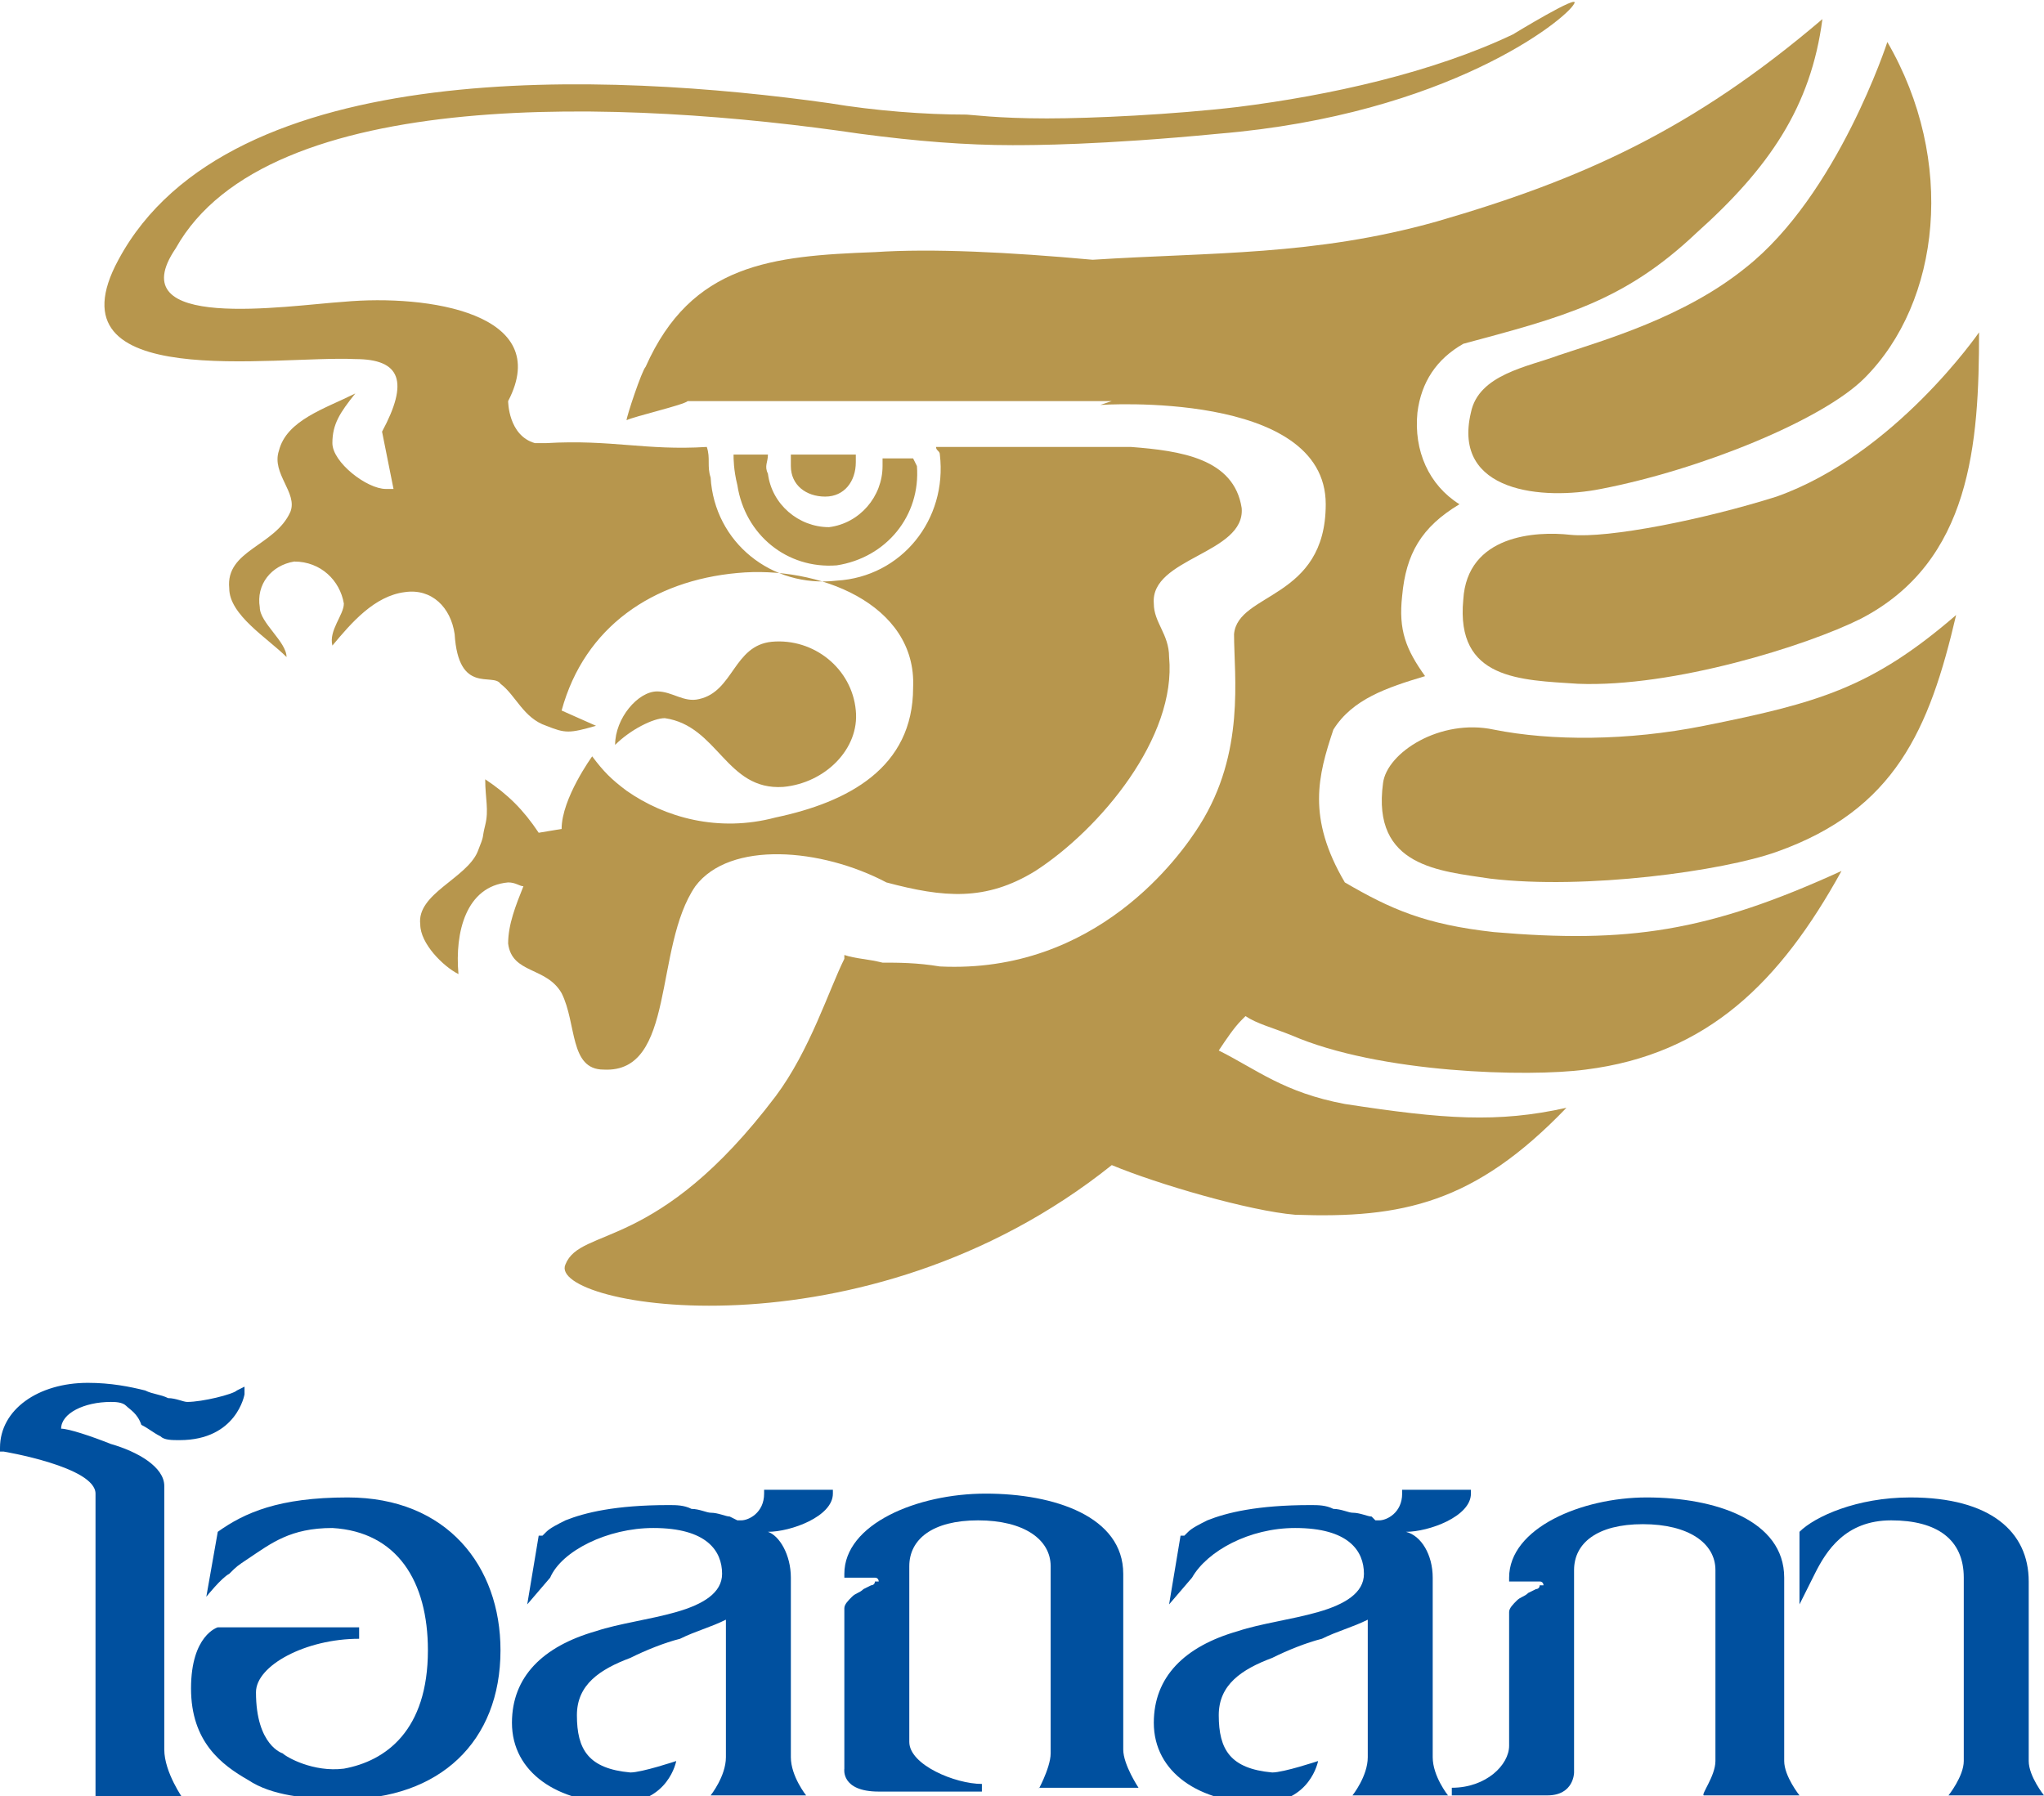
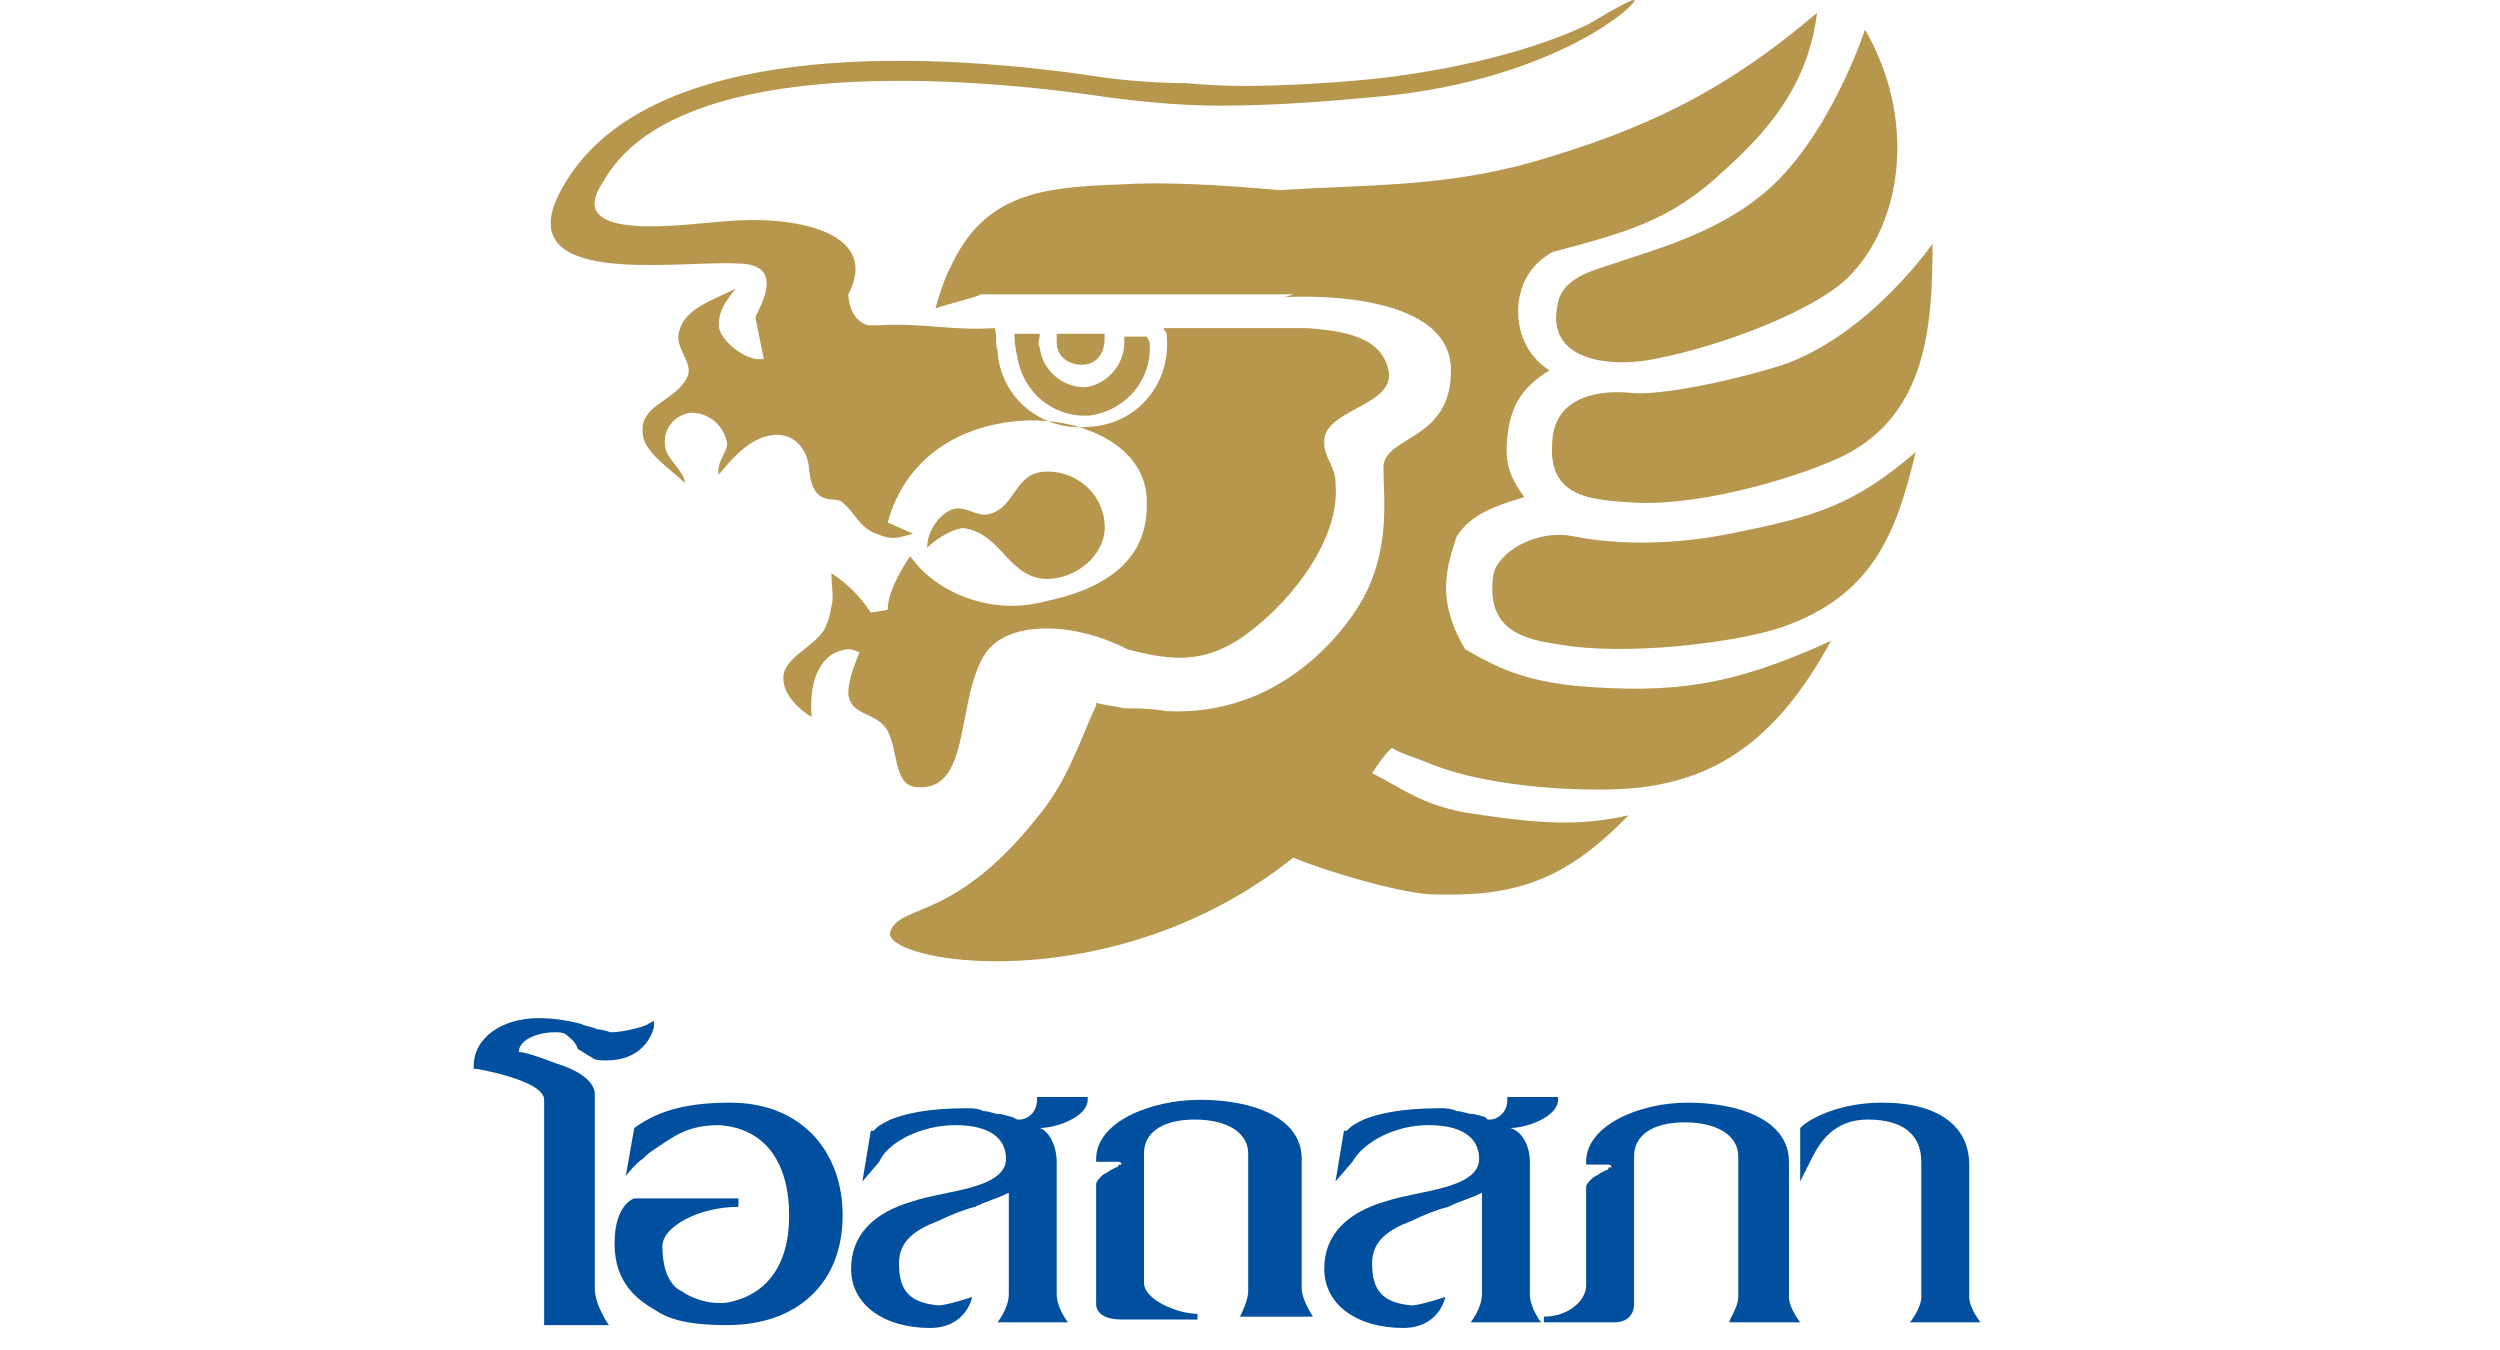
- <svg xmlns="http://www.w3.org/2000/svg" version="1.0" id="Layer_1" x="0px" y="0px" viewBox="0 0 53.5 47" style="enable-background:new 0 0 53.5 47;" xml:space="preserve">
-   <style type="text/css">
- 	.st0{fill-rule:evenodd;clip-rule:evenodd;fill:#B7964D;}
- 	.st1{fill:#B7964D;}
- 	.st2{fill-rule:evenodd;clip-rule:evenodd;fill:#00509F;}
- </style>
-   <g id="XMLID_447_">
-     <g id="XMLID_457_">
-       <g id="XMLID_459_">
-         <g id="XMLID_460_">
-           <path id="XMLID_468_" class="st0" d="M49.4,1.1c1.8,3.1,1.4,6.8-0.6,8.8c-1.1,1.1-4.3,2.4-6.9,2.9c-1.5,0.3-3.9,0.1-3.4-2      c0.2-1,1.5-1.2,2.3-1.5c1.2-0.4,3.3-1,4.9-2.3C48.1,5.1,49.4,1.1,49.4,1.1z" />
-           <path id="XMLID_467_" class="st0" d="M51.8,8.7c0,2.9-0.2,6-3.1,7.5c-1.4,0.7-4.9,1.8-7.4,1.7c-1.5-0.1-3.2-0.1-3-2.2      c0.1-1.7,1.9-1.8,2.8-1.7c1,0.1,3.5-0.4,5.4-1C49.6,11.9,51.8,8.7,51.8,8.7z" />
-           <path id="XMLID_466_" class="st0" d="M51.2,16.1c-0.7,3-1.6,5.1-4.7,6.2c-1.4,0.5-5,1-7.5,0.7c-1.3-0.2-3.1-0.3-2.8-2.5      c0.1-0.8,1.5-1.7,2.9-1.4c1.5,0.3,3.5,0.3,5.5-0.1C47.6,18.4,49,18,51.2,16.1z" />
-           <path id="XMLID_461_" class="st1" d="M20.2,16.8c1.1-0.1,2.1,0.7,2.2,1.8c0.1,1-0.8,1.9-1.9,2c-1.5,0.1-1.7-1.6-3.1-1.8      c-0.3,0-0.9,0.3-1.3,0.7c0-0.7,0.6-1.4,1.1-1.4c0.4,0,0.7,0.3,1.1,0.2C19.2,18.1,19.2,16.9,20.2,16.8z M22.4,11.9      c0,0.1,0,0.1,0,0.2c0,0.5-0.3,0.9-0.8,0.9c-0.5,0-0.9-0.3-0.9-0.8c0-0.1,0-0.2,0-0.3L22.4,11.9z M19.2,11.9l0.9,0      c0,0.2-0.1,0.3,0,0.5c0.1,0.8,0.8,1.4,1.6,1.4c0.8-0.1,1.4-0.8,1.4-1.6c0-0.1,0-0.2,0-0.2l0.8,0c0,0,0.1,0.2,0.1,0.2      c0.1,1.3-0.8,2.4-2.1,2.6c-1.3,0.1-2.4-0.8-2.6-2.1C19.2,12.3,19.2,12,19.2,11.9z M27.4,3.1c1.2,0,3.3-0.1,5-0.3      c2.4-0.3,5.1-0.9,7.2-1.9c0,0,1.8-1.1,1.6-0.8c-0.2,0.4-3.3,2.9-9.3,3.4c-3.1,0.3-4.9,0.3-5.4,0.3c-1.2,0-2.5-0.1-4-0.3      c-6.1-0.9-15.5-1.3-17.9,3C3.1,8.7,7.5,8,9,7.9c2.2-0.2,5.5,0.3,4.3,2.6c0,0,0,0.9,0.7,1.1c0.1,0,0.2,0,0.3,0      c1.7-0.1,2.6,0.2,4.2,0.1c0.1,0.3,0,0.5,0.1,0.8c0.1,1.7,1.6,2.9,3.3,2.7c1.7-0.1,2.9-1.6,2.7-3.3c0-0.1-0.1-0.1-0.1-0.2      c1.5,0,3.7,0,5.1,0c1.3,0.1,2.7,0.3,2.9,1.6c0.1,1.2-2.4,1.3-2.3,2.5c0,0.5,0.4,0.8,0.4,1.4c0.2,2.1-1.8,4.5-3.5,5.6      c-1.3,0.8-2.4,0.7-3.9,0.3c-1.7-0.9-4.1-1.1-5,0.1c-1.1,1.6-0.5,4.9-2.4,4.8c-0.9,0-0.7-1.2-1.1-2c-0.4-0.7-1.3-0.5-1.4-1.3      c0-0.5,0.2-1,0.4-1.5c-0.1,0-0.2-0.1-0.4-0.1c-1.1,0.1-1.4,1.3-1.3,2.4c-0.4-0.2-1-0.8-1-1.3c-0.1-0.8,1.2-1.2,1.5-1.9      c0.2-0.5,0.1-0.3,0.2-0.7c0.1-0.4,0-0.7,0-1.2c0.6,0.4,1,0.8,1.4,1.4l0.6-0.1c0-0.8,0.8-1.9,0.8-1.9c0.3,0.4,0.5,0.6,0.9,0.9      c1,0.7,2.4,1.1,3.9,0.7c1.9-0.4,3.6-1.3,3.6-3.4c0.1-2.2-2.5-3.2-4.6-3c-2.2,0.2-4,1.4-4.6,3.6l0.9,0.4c-0.7,0.2-0.8,0.2-1.3,0      c-0.6-0.2-0.8-0.8-1.2-1.1c-0.2-0.3-1.1,0.3-1.2-1.3c-0.1-0.7-0.6-1.2-1.3-1.1c-0.8,0.1-1.4,0.8-1.9,1.4      c-0.1-0.4,0.3-0.8,0.3-1.1c-0.1-0.6-0.6-1.1-1.3-1.1c-0.6,0.1-1,0.6-0.9,1.2c0,0.4,0.7,0.9,0.7,1.3c-0.5-0.5-1.5-1.1-1.5-1.8      c-0.1-1,1.2-1.1,1.6-2c0.2-0.5-0.5-1-0.3-1.6c0.2-0.8,1.2-1.1,2-1.5c-0.4,0.5-0.6,0.8-0.6,1.3c0,0.5,0.9,1.2,1.4,1.2l0.2,0      L10,11.3c0.7-1.3,0.5-1.9-0.7-1.9c-2.1-0.1-8.1,0.9-6.2-2.6C6,1.4,16,1.9,21.7,2.7c1.2,0.2,2.5,0.3,3.6,0.3      C25.4,3,26.1,3.1,27.4,3.1z" />
-         </g>
-       </g>
-       <path id="XMLID_458_" class="st1" d="M35.2,23.1c1.2,0.7,2.1,1.1,3.9,1.3c3.5,0.3,5.6,0,9.1-1.6c-1.6,2.9-3.5,4.8-6.7,5.2    c-1.5,0.2-5.4,0.1-7.7-0.9c-0.5-0.2-0.9-0.3-1.2-0.5l-0.1,0.1c-0.2,0.2-0.4,0.5-0.6,0.8c1,0.5,1.7,1.1,3.3,1.4    c2.6,0.4,4,0.5,5.8,0.1c-2.4,2.5-4.3,2.9-7.1,2.8c-1.2-0.1-3.6-0.8-4.8-1.3c-6.5,5.2-14.8,3.7-14.3,2.6c0.4-1,2.4-0.3,5.5-4.4    c0.9-1.2,1.4-2.8,1.8-3.6c-0.2,0-0.1,0,0,0l0-0.1c0.3,0.1,0.6,0.1,1,0.2c0.4,0,0.9,0,1.5,0.1c4.1,0.2,6.3-2.9,6.8-3.7    c1.2-1.9,0.9-3.9,0.9-5c0.1-1.1,2.4-0.9,2.4-3.4c0-3-5.9-2.6-5.9-2.6l0.3-0.1l-2.2,0l-8.9,0c-0.1,0.1-1.4,0.4-1.6,0.5    c0-0.1,0.4-1.3,0.5-1.4c1.2-2.7,3.3-2.9,6-3c1.5-0.1,3.5,0,5.7,0.2c3.1-0.2,5.8-0.1,9-1c3.8-1.1,6.7-2.4,10.1-5.3    c-0.3,2.3-1.4,3.9-3.3,5.6c-1.9,1.8-3.5,2.2-6.1,2.9c-0.7,0.4-1.1,1-1.2,1.8c-0.1,1,0.3,1.9,1.1,2.4c-1,0.6-1.4,1.3-1.5,2.4    c-0.1,0.9,0.1,1.4,0.6,2.1c-1,0.3-1.9,0.6-2.4,1.4C34.5,20.3,34.2,21.4,35.2,23.1z" />
+ <svg xmlns="http://www.w3.org/2000/svg" width="100%" height="100%" viewBox="0 0 50 27" version="1.1" xml:space="preserve" style="fill-rule:evenodd;clip-rule:evenodd;stroke-linejoin:round;stroke-miterlimit:1.414;">
+   <g id="XMLID_457_">
+     <g id="XMLID_460_">
+       <path id="XMLID_468_" d="M37.3,0.592c1.013,1.747 0.788,3.831 -0.338,4.957c-0.62,0.62 -2.422,1.352 -3.887,1.634c-0.845,0.169 -2.197,0.056 -1.915,-1.127c0.113,-0.563 0.845,-0.676 1.295,-0.845c0.676,-0.225 1.859,-0.563 2.76,-1.295c1.352,-1.07 2.085,-3.324 2.085,-3.324Z" style="fill:#b7964d;" />
+       <path id="XMLID_467_" d="M38.651,4.873c0,1.634 -0.112,3.38 -1.746,4.225c-0.788,0.394 -2.76,1.014 -4.168,0.957c-0.845,-0.056 -1.802,-0.056 -1.69,-1.239c0.057,-0.957 1.071,-1.014 1.577,-0.957c0.564,0.056 1.972,-0.226 3.042,-0.564c1.746,-0.619 2.985,-2.422 2.985,-2.422Z" style="fill:#b7964d;" />
+       <path id="XMLID_466_" d="M38.313,9.041c-0.394,1.69 -0.901,2.873 -2.647,3.493c-0.789,0.281 -2.816,0.563 -4.224,0.394c-0.733,-0.113 -1.747,-0.169 -1.578,-1.408c0.057,-0.451 0.845,-0.958 1.634,-0.789c0.845,0.169 1.971,0.169 3.098,-0.056c1.69,-0.338 2.478,-0.563 3.717,-1.634Z" style="fill:#b7964d;" />
+       <path id="XMLID_461_" d="M20.852,9.436c0.62,-0.057 1.183,0.394 1.239,1.014c0.057,0.563 -0.45,1.07 -1.07,1.126c-0.845,0.056 -0.957,-0.901 -1.746,-1.014c-0.169,0 -0.507,0.169 -0.732,0.394c0,-0.394 0.338,-0.788 0.62,-0.788c0.225,0 0.394,0.169 0.619,0.113c0.507,-0.113 0.507,-0.789 1.07,-0.845ZM22.091,6.676c0,0.056 0,0.056 0,0.112c0,0.282 -0.168,0.507 -0.45,0.507c-0.282,0 -0.507,-0.169 -0.507,-0.45c0,-0.057 0,-0.113 0,-0.169l0.957,0ZM20.289,6.676l0.507,0c0,0.112 -0.056,0.169 0,0.281c0.056,0.451 0.451,0.789 0.901,0.789c0.451,-0.056 0.789,-0.451 0.789,-0.901c0,-0.057 0,-0.113 0,-0.113l0.45,0l0.057,0.113c0.056,0.732 -0.451,1.351 -1.183,1.464c-0.732,0.056 -1.352,-0.45 -1.465,-1.183c-0.056,-0.225 -0.056,-0.394 -0.056,-0.45ZM24.908,1.719c0.676,0 1.859,-0.056 2.816,-0.169c1.352,-0.169 2.873,-0.507 4.056,-1.07c0,0 1.013,-0.62 0.901,-0.451c-0.113,0.226 -1.859,1.634 -5.239,1.915c-1.746,0.169 -2.76,0.169 -3.041,0.169c-0.676,0 -1.408,-0.056 -2.253,-0.169c-3.436,-0.507 -8.731,-0.732 -10.083,1.69c-0.844,1.239 1.634,0.845 2.479,0.789c1.239,-0.113 3.098,0.169 2.422,1.464c0,0 0,0.507 0.394,0.62c0.056,0 0.113,0 0.169,0c0.958,-0.057 1.465,0.112 2.366,0.056c0.056,0.169 0,0.282 0.056,0.451c0.056,0.957 0.901,1.633 1.859,1.52c0.957,-0.056 1.633,-0.901 1.521,-1.858c0,-0.057 -0.057,-0.057 -0.057,-0.113c0.845,0 2.084,0 2.873,0c0.732,0.056 1.521,0.169 1.633,0.901c0.057,0.676 -1.351,0.732 -1.295,1.408c0,0.282 0.225,0.451 0.225,0.789c0.113,1.183 -1.014,2.535 -1.971,3.154c-0.732,0.451 -1.352,0.394 -2.197,0.169c-0.957,-0.507 -2.309,-0.619 -2.816,0.057c-0.62,0.901 -0.282,2.759 -1.352,2.703c-0.507,0 -0.394,-0.676 -0.62,-1.126c-0.225,-0.395 -0.732,-0.282 -0.788,-0.733c0,-0.281 0.112,-0.563 0.225,-0.844c-0.056,0 -0.113,-0.057 -0.225,-0.057c-0.62,0.057 -0.789,0.732 -0.732,1.352c-0.226,-0.113 -0.564,-0.451 -0.564,-0.732c-0.056,-0.451 0.676,-0.676 0.845,-1.07c0.113,-0.282 0.057,-0.169 0.113,-0.395c0.056,-0.225 0,-0.394 0,-0.676c0.338,0.226 0.563,0.451 0.788,0.789l0.338,-0.056c0,-0.451 0.451,-1.071 0.451,-1.071c0.169,0.226 0.282,0.338 0.507,0.507c0.563,0.395 1.352,0.62 2.197,0.395c1.07,-0.226 2.027,-0.733 2.027,-1.915c0.057,-1.24 -1.408,-1.803 -2.591,-1.69c-1.239,0.112 -2.253,0.788 -2.591,2.028l0.507,0.225c-0.394,0.112 -0.45,0.112 -0.732,0c-0.338,-0.113 -0.451,-0.451 -0.676,-0.62c-0.112,-0.169 -0.619,0.169 -0.676,-0.732c-0.056,-0.394 -0.338,-0.676 -0.732,-0.62c-0.451,0.057 -0.789,0.451 -1.07,0.789c-0.057,-0.225 0.169,-0.451 0.169,-0.62c-0.057,-0.338 -0.338,-0.619 -0.732,-0.619c-0.338,0.056 -0.564,0.338 -0.507,0.676c0,0.225 0.394,0.507 0.394,0.732c-0.282,-0.282 -0.845,-0.62 -0.845,-1.014c-0.056,-0.563 0.676,-0.62 0.901,-1.126c0.113,-0.282 -0.281,-0.564 -0.169,-0.902c0.113,-0.45 0.676,-0.619 1.127,-0.845c-0.226,0.282 -0.338,0.451 -0.338,0.733c0,0.281 0.507,0.676 0.788,0.676l0.113,0l-0.169,-0.845c0.394,-0.733 0.282,-1.07 -0.394,-1.07c-1.183,-0.057 -4.563,0.506 -3.492,-1.465c1.633,-3.042 7.266,-2.76 10.476,-2.309c0.676,0.112 1.408,0.169 2.028,0.169c0.056,0 0.451,0.056 1.183,0.056Z" style="fill:#b7964d;fill-rule:nonzero;" />
    </g>
-     <g id="XMLID_448_">
-       <g id="XMLID_450_">
-         <path id="XMLID_456_" class="st2" d="M3.3,36.8c-0.1-0.1-0.3-0.1-0.4-0.1c-0.7,0-1.3,0.3-1.3,0.7c0.2,0,0.8,0.2,1.3,0.4     c0.7,0.2,1.4,0.6,1.4,1.1v6.9c0,0.6,0.5,1.3,0.5,1.3H2.5v-8c0-0.7-2.4-1.1-2.4-1.1l-0.1,0v-0.1c0-1,1-1.7,2.3-1.7     c0.6,0,1.1,0.1,1.5,0.2c0.2,0.1,0.4,0.1,0.6,0.2c0.2,0,0.4,0.1,0.5,0.1c0.4,0,1.2-0.2,1.3-0.3l0.2-0.1l0,0.2c0,0-0.2,1.2-1.7,1.2     c-0.2,0-0.4,0-0.5-0.1c-0.2-0.1-0.3-0.2-0.5-0.3C3.6,37,3.4,36.9,3.3,36.8z" />
-         <path id="XMLID_455_" class="st2" d="M6.5,46.6c-0.7-0.4-1.5-1-1.5-2.4c0-1.4,0.7-1.6,0.7-1.6h3.7c0,0,0,0.3,0,0.3     c-1.4,0-2.7,0.7-2.7,1.4c0,1.4,0.7,1.6,0.7,1.6C7.5,46,8.2,46.4,9,46.3c1.1-0.2,2.2-1,2.2-3.1c0-1.8-0.8-3.1-2.5-3.2     c-1.1,0-1.6,0.4-2.2,0.8C6.2,41,6.2,41,6,41.2c-0.2,0.1-0.6,0.6-0.6,0.6l0.3-1.7c0.7-0.5,1.6-0.9,3.4-0.9c2.6,0,4,1.8,4,4     c0,2.4-1.6,3.9-4.1,3.9C8,47.1,7.1,47,6.5,46.6z" />
-         <path id="XMLID_454_" class="st2" d="M20.7,41.3c0,0,0,4.3,0,4.7c0,0.5,0.4,1,0.4,1h-2.5c0,0,0.4-0.5,0.4-1c0-0.5,0-3.6,0-3.6     c-0.4,0.2-0.8,0.3-1.2,0.5c-0.4,0.1-0.9,0.3-1.3,0.5c-0.8,0.3-1.4,0.7-1.4,1.5c0,0.9,0.3,1.4,1.4,1.5c0.3,0,1.2-0.3,1.2-0.3     c0,0-0.2,1.1-1.5,1.1c-1.6,0-2.8-0.8-2.8-2.1c0-1.2,0.8-2,2.2-2.4c0.6-0.2,1.4-0.3,2.1-0.5c0.7-0.2,1.2-0.5,1.2-1     c0-0.6-0.4-1.2-1.8-1.2c-1.2,0-2.4,0.6-2.7,1.3l-0.6,0.7l0.3-1.8l0.1,0l0,0c0,0,0.1-0.1,0.1-0.1c0.1-0.1,0.3-0.2,0.5-0.3     c0.5-0.2,1.3-0.4,2.7-0.4c0.2,0,0.4,0,0.6,0.1c0.2,0,0.4,0.1,0.5,0.1c0.2,0,0.4,0.1,0.5,0.1l0.2,0.1c0,0,0.1,0,0.1,0     c0.2,0,0.6-0.2,0.6-0.7v-0.1h1.8v0.1c0,0.6-1.1,1-1.7,1C20.4,40.2,20.7,40.7,20.7,41.3z" />
-         <path id="XMLID_453_" class="st2" d="M27.5,45.9c0-0.4,0-4.9,0-4.9c0-0.7-0.7-1.2-1.9-1.2c-1.2,0-1.8,0.5-1.8,1.2     c0,0,0,4.1,0,4.6c0,0.6,1.2,1.1,1.9,1.1c0,0.1,0,0.2,0,0.2s-1.7,0-2.7,0c-1,0-0.9-0.6-0.9-0.6v-4.2c0-0.1,0.1-0.2,0.2-0.3     c0.1-0.1,0.2-0.1,0.3-0.2l0.2-0.1c0,0,0.1,0,0.1-0.1c0,0,0.1,0,0.1,0c0,0,0-0.1-0.1-0.1c-0.1,0-0.2,0-0.3,0c-0.2,0-0.4,0-0.4,0     l-0.1,0v-0.1c0-1.3,1.9-2.1,3.7-2.1c1.8,0,3.6,0.6,3.6,2.1c0,0,0,4.2,0,4.6c0,0.4,0.4,1,0.4,1h-2.6C27.1,47,27.5,46.3,27.5,45.9z     " />
-         <path id="XMLID_452_" class="st2" d="M44.9,46.1c0-0.4,0-5,0-5c0-0.7-0.7-1.2-1.9-1.2c-1.2,0-1.8,0.5-1.8,1.2v5.3     c0,0,0,0.6-0.7,0.6c-0.8,0-2.5,0-2.5,0s0-0.2,0-0.2c0.9,0,1.5-0.6,1.5-1.1c0-0.6,0-3.5,0-3.5c0-0.1,0.1-0.2,0.2-0.3     c0.1-0.1,0.2-0.1,0.3-0.2l0.2-0.1c0,0,0.1,0,0.1-0.1c0,0,0.1,0,0.1,0c0,0,0-0.1-0.1-0.1c-0.1,0-0.2,0-0.3,0c-0.2,0-0.4,0-0.4,0     l-0.1,0v-0.1c0-1.3,1.9-2.1,3.6-2.1c1.8,0,3.6,0.6,3.6,2.1c0,0,0,4.4,0,4.8c0,0.4,0.4,0.9,0.4,0.9h-2.5     C44.5,47,44.9,46.5,44.9,46.1z" />
-         <path id="XMLID_451_" class="st2" d="M51.4,46.1c0-0.4,0-4.8,0-4.8c0-1-0.7-1.5-1.9-1.5c-1.2,0-1.7,0.8-2,1.4L47.1,42v-1.9     c0.4-0.4,1.5-0.9,2.9-0.9c2.1,0,3.1,0.9,3.1,2.2c0,0,0,4.3,0,4.7c0,0.4,0.4,0.9,0.4,0.9H51C51,47,51.4,46.5,51.4,46.1z" />
-       </g>
-       <path id="XMLID_449_" class="st2" d="M37.5,41.3c0,0,0,4.3,0,4.7c0,0.5,0.4,1,0.4,1h-2.5c0,0,0.4-0.5,0.4-1c0-0.5,0-3.6,0-3.6    c-0.4,0.2-0.8,0.3-1.2,0.5c-0.4,0.1-0.9,0.3-1.3,0.5c-0.8,0.3-1.4,0.7-1.4,1.5c0,0.9,0.3,1.4,1.4,1.5c0.3,0,1.2-0.3,1.2-0.3    c0,0-0.2,1.1-1.5,1.1c-1.6,0-2.8-0.8-2.8-2.1c0-1.2,0.8-2,2.2-2.4c0.6-0.2,1.4-0.3,2.1-0.5c0.7-0.2,1.2-0.5,1.2-1    c0-0.6-0.4-1.2-1.8-1.2c-1.2,0-2.3,0.6-2.7,1.3l-0.6,0.7l0.3-1.8l0.1,0l0,0c0,0,0.1-0.1,0.1-0.1c0.1-0.1,0.3-0.2,0.5-0.3    c0.5-0.2,1.3-0.4,2.7-0.4c0.2,0,0.4,0,0.6,0.1c0.2,0,0.4,0.1,0.5,0.1c0.2,0,0.4,0.1,0.5,0.1l0.1,0.1c0.1,0,0.1,0,0.1,0    c0.2,0,0.6-0.2,0.6-0.7v-0.1h1.8v0.1c0,0.6-1.1,1-1.7,1C37.2,40.2,37.5,40.7,37.5,41.3z" />
+     <path id="XMLID_458_" d="M29.301,12.984c0.676,0.394 1.183,0.62 2.197,0.732c1.971,0.169 3.154,0 5.126,-0.901c-0.902,1.634 -1.972,2.704 -3.774,2.929c-0.845,0.113 -3.042,0.056 -4.337,-0.507c-0.282,-0.112 -0.507,-0.169 -0.676,-0.281l-0.057,0.056c-0.112,0.113 -0.225,0.282 -0.338,0.451c0.564,0.281 0.958,0.619 1.859,0.788c1.465,0.225 2.253,0.282 3.267,0.056c-1.352,1.409 -2.422,1.634 -3.999,1.578c-0.676,-0.057 -2.028,-0.451 -2.704,-0.733c-3.661,2.929 -8.336,2.084 -8.054,1.465c0.225,-0.563 1.352,-0.169 3.098,-2.479c0.507,-0.675 0.788,-1.577 1.014,-2.027c-0.113,0 -0.057,0 0,0l0,-0.057c0.168,0.057 0.337,0.057 0.563,0.113c0.225,0 0.507,0 0.845,0.056c2.309,0.113 3.548,-1.633 3.83,-2.084c0.676,-1.07 0.507,-2.196 0.507,-2.816c0.056,-0.62 1.352,-0.507 1.352,-1.915c0,-1.69 -3.324,-1.465 -3.324,-1.465l0.169,-0.056l-1.239,0l-5.013,0c-0.056,0.056 -0.788,0.225 -0.901,0.282c0,-0.057 0.225,-0.733 0.282,-0.789c0.675,-1.521 1.858,-1.633 3.379,-1.69c0.845,-0.056 1.972,0 3.211,0.113c1.746,-0.113 3.267,-0.056 5.069,-0.563c2.14,-0.62 3.774,-1.352 5.689,-2.985c-0.169,1.295 -0.789,2.196 -1.859,3.154c-1.07,1.014 -1.971,1.239 -3.436,1.633c-0.394,0.226 -0.619,0.563 -0.676,1.014c-0.056,0.563 0.169,1.07 0.62,1.352c-0.563,0.338 -0.789,0.732 -0.845,1.352c-0.056,0.507 0.056,0.788 0.338,1.183c-0.563,0.169 -1.07,0.338 -1.352,0.788c-0.225,0.676 -0.394,1.296 0.169,2.253Z" style="fill:#b7964d;fill-rule:nonzero;" />
+   </g>
+   <g id="XMLID_448_">
+     <g id="XMLID_450_">
+       <path id="XMLID_456_" d="M11.333,20.701c-0.056,-0.056 -0.169,-0.056 -0.225,-0.056c-0.394,0 -0.732,0.169 -0.732,0.394c0.112,0 0.45,0.112 0.732,0.225c0.394,0.113 0.788,0.338 0.788,0.62l0,3.886c0,0.338 0.282,0.732 0.282,0.732l-1.295,0l0,-4.506c0,-0.394 -1.352,-0.619 -1.352,-0.619l-0.057,0l0,-0.057c0,-0.563 0.564,-0.957 1.296,-0.957c0.338,0 0.62,0.056 0.845,0.113c0.112,0.056 0.225,0.056 0.338,0.112c0.112,0 0.225,0.057 0.281,0.057c0.226,0 0.676,-0.113 0.733,-0.169l0.112,-0.057l0,0.113c0,0 -0.112,0.676 -0.957,0.676c-0.113,0 -0.226,0 -0.282,-0.057c-0.113,-0.056 -0.169,-0.112 -0.281,-0.169c-0.057,-0.168 -0.169,-0.225 -0.226,-0.281Z" style="fill:#00509f;" />
+       <path id="XMLID_455_" d="M13.136,26.221c-0.395,-0.225 -0.845,-0.563 -0.845,-1.352c0,-0.789 0.394,-0.901 0.394,-0.901l2.084,0l0,0.169c-0.788,0 -1.521,0.394 -1.521,0.788c0,0.789 0.395,0.902 0.395,0.902c0.056,0.056 0.45,0.281 0.901,0.225c0.619,-0.113 1.239,-0.563 1.239,-1.746c0,-1.014 -0.451,-1.746 -1.408,-1.803c-0.62,0 -0.901,0.226 -1.239,0.451c-0.169,0.113 -0.169,0.113 -0.282,0.225c-0.113,0.057 -0.338,0.338 -0.338,0.338l0.169,-0.957c0.394,-0.282 0.901,-0.507 1.915,-0.507c1.465,0 2.253,1.014 2.253,2.253c0,1.352 -0.901,2.196 -2.309,2.196c-0.563,0 -1.07,-0.056 -1.408,-0.281Z" style="fill:#00509f;" />
+       <path id="XMLID_454_" d="M21.134,23.236c0,0 0,2.422 0,2.647c0,0.281 0.225,0.563 0.225,0.563l-1.408,0c0,0 0.225,-0.282 0.225,-0.563c0,-0.282 0,-2.028 0,-2.028c-0.225,0.113 -0.45,0.169 -0.676,0.282c-0.225,0.056 -0.506,0.169 -0.732,0.281c-0.45,0.169 -0.788,0.395 -0.788,0.845c0,0.507 0.169,0.789 0.788,0.845c0.169,0 0.676,-0.169 0.676,-0.169c0,0 -0.112,0.62 -0.845,0.62c-0.901,0 -1.577,-0.451 -1.577,-1.183c0,-0.676 0.451,-1.127 1.239,-1.352c0.338,-0.113 0.789,-0.169 1.183,-0.282c0.394,-0.112 0.676,-0.281 0.676,-0.563c0,-0.338 -0.225,-0.676 -1.014,-0.676c-0.676,0 -1.352,0.338 -1.521,0.733l-0.338,0.394l0.169,-1.014l0.057,0l0.056,-0.056c0.056,-0.057 0.169,-0.113 0.282,-0.169c0.281,-0.113 0.732,-0.226 1.521,-0.226c0.112,0 0.225,0 0.337,0.057c0.113,0 0.226,0.056 0.282,0.056c0.113,0 0.225,0.056 0.282,0.056l0.112,0.057l0.057,0c0.112,0 0.338,-0.113 0.338,-0.395l0,-0.056l1.014,0l0,0.056c0,0.338 -0.62,0.564 -0.958,0.564c0.169,0.056 0.338,0.338 0.338,0.676Z" style="fill:#00509f;" />
+       <path id="XMLID_453_" d="M24.964,25.827c0,-0.226 0,-2.76 0,-2.76c0,-0.395 -0.394,-0.676 -1.07,-0.676c-0.676,0 -1.014,0.281 -1.014,0.676c0,0 0,2.309 0,2.591c0,0.338 0.676,0.619 1.07,0.619c0,0.056 0,0.113 0,0.113c0,0 -0.957,0 -1.521,0c-0.563,0 -0.506,-0.338 -0.506,-0.338l0,-2.366c0,-0.056 0.056,-0.113 0.112,-0.169c0.056,-0.056 0.113,-0.056 0.169,-0.112l0.113,-0.057c0,0 0.056,0 0.056,-0.056l0.056,0c0,0 0,-0.056 -0.056,-0.056c-0.056,0 -0.113,0 -0.169,0c-0.113,0 -0.225,0 -0.225,0l-0.056,0l0,-0.057c0,-0.732 1.07,-1.183 2.084,-1.183c1.013,0 2.027,0.338 2.027,1.183c0,0 0,2.366 0,2.591c0,0.226 0.226,0.563 0.226,0.563l-1.465,0c-0.056,0.113 0.169,-0.281 0.169,-0.506Z" style="fill:#00509f;" />
+       <path id="XMLID_452_" d="M34.765,25.939c0,-0.225 0,-2.816 0,-2.816c0,-0.394 -0.394,-0.676 -1.07,-0.676c-0.676,0 -1.014,0.282 -1.014,0.676l0,2.985c0,0 0,0.338 -0.395,0.338c-0.45,0 -1.408,0 -1.408,0l0,-0.113c0.507,0 0.845,-0.337 0.845,-0.619c0,-0.338 0,-1.972 0,-1.972c0,-0.056 0.057,-0.112 0.113,-0.169c0.056,-0.056 0.113,-0.056 0.169,-0.112l0.113,-0.056c0,0 0.056,0 0.056,-0.057l0.056,0c0,0 0,-0.056 -0.056,-0.056c-0.056,0 -0.113,0 -0.169,0c-0.113,0 -0.225,0 -0.225,0l-0.057,0l0,-0.056c0,-0.733 1.07,-1.183 2.028,-1.183c1.014,0 2.028,0.338 2.028,1.183c0,0 0,2.478 0,2.703c0,0.225 0.225,0.507 0.225,0.507l-1.408,0c-0.056,0 0.169,-0.282 0.169,-0.507Z" style="fill:#00509f;" />
+       <path id="XMLID_451_" d="M38.426,25.939c0,-0.225 0,-2.703 0,-2.703c0,-0.564 -0.394,-0.845 -1.07,-0.845c-0.676,0 -0.958,0.45 -1.127,0.788l-0.225,0.451l0,-1.07c0.225,-0.226 0.845,-0.507 1.633,-0.507c1.183,0 1.747,0.507 1.747,1.239c0,0 0,2.422 0,2.647c0,0.225 0.225,0.507 0.225,0.507l-1.408,0c0,0 0.225,-0.282 0.225,-0.507Z" style="fill:#00509f;" />
    </g>
+     <path id="XMLID_449_" d="M30.597,23.236c0,0 0,2.422 0,2.647c0,0.281 0.225,0.563 0.225,0.563l-1.408,0c0,0 0.225,-0.282 0.225,-0.563c0,-0.282 0,-2.028 0,-2.028c-0.225,0.113 -0.45,0.169 -0.676,0.282c-0.225,0.056 -0.507,0.169 -0.732,0.281c-0.451,0.169 -0.789,0.395 -0.789,0.845c0,0.507 0.169,0.789 0.789,0.845c0.169,0 0.676,-0.169 0.676,-0.169c0,0 -0.113,0.62 -0.845,0.62c-0.901,0 -1.577,-0.451 -1.577,-1.183c0,-0.676 0.451,-1.127 1.239,-1.352c0.338,-0.113 0.789,-0.169 1.183,-0.282c0.394,-0.112 0.676,-0.281 0.676,-0.563c0,-0.338 -0.225,-0.676 -1.014,-0.676c-0.676,0 -1.296,0.338 -1.521,0.733l-0.338,0.394l0.169,-1.014l0.057,0l0.056,-0.056c0.056,-0.057 0.169,-0.113 0.281,-0.169c0.282,-0.113 0.733,-0.226 1.521,-0.226c0.113,0 0.226,0 0.338,0.057c0.113,0 0.226,0.056 0.282,0.056c0.113,0 0.225,0.056 0.281,0.056l0.057,0.057l0.056,0c0.113,0 0.338,-0.113 0.338,-0.395l0,-0.056l1.014,0l0,0.056c0,0.338 -0.62,0.564 -0.958,0.564c0.226,0.056 0.395,0.338 0.395,0.676Z" style="fill:#00509f;" />
  </g>
-   <g id="XMLID_209_">
- </g>
-   <g id="XMLID_210_">
- </g>
-   <g id="XMLID_211_">
- </g>
-   <g id="XMLID_212_">
- </g>
-   <g id="XMLID_343_">
- </g>
-   <g id="XMLID_344_">
- </g>
</svg>
